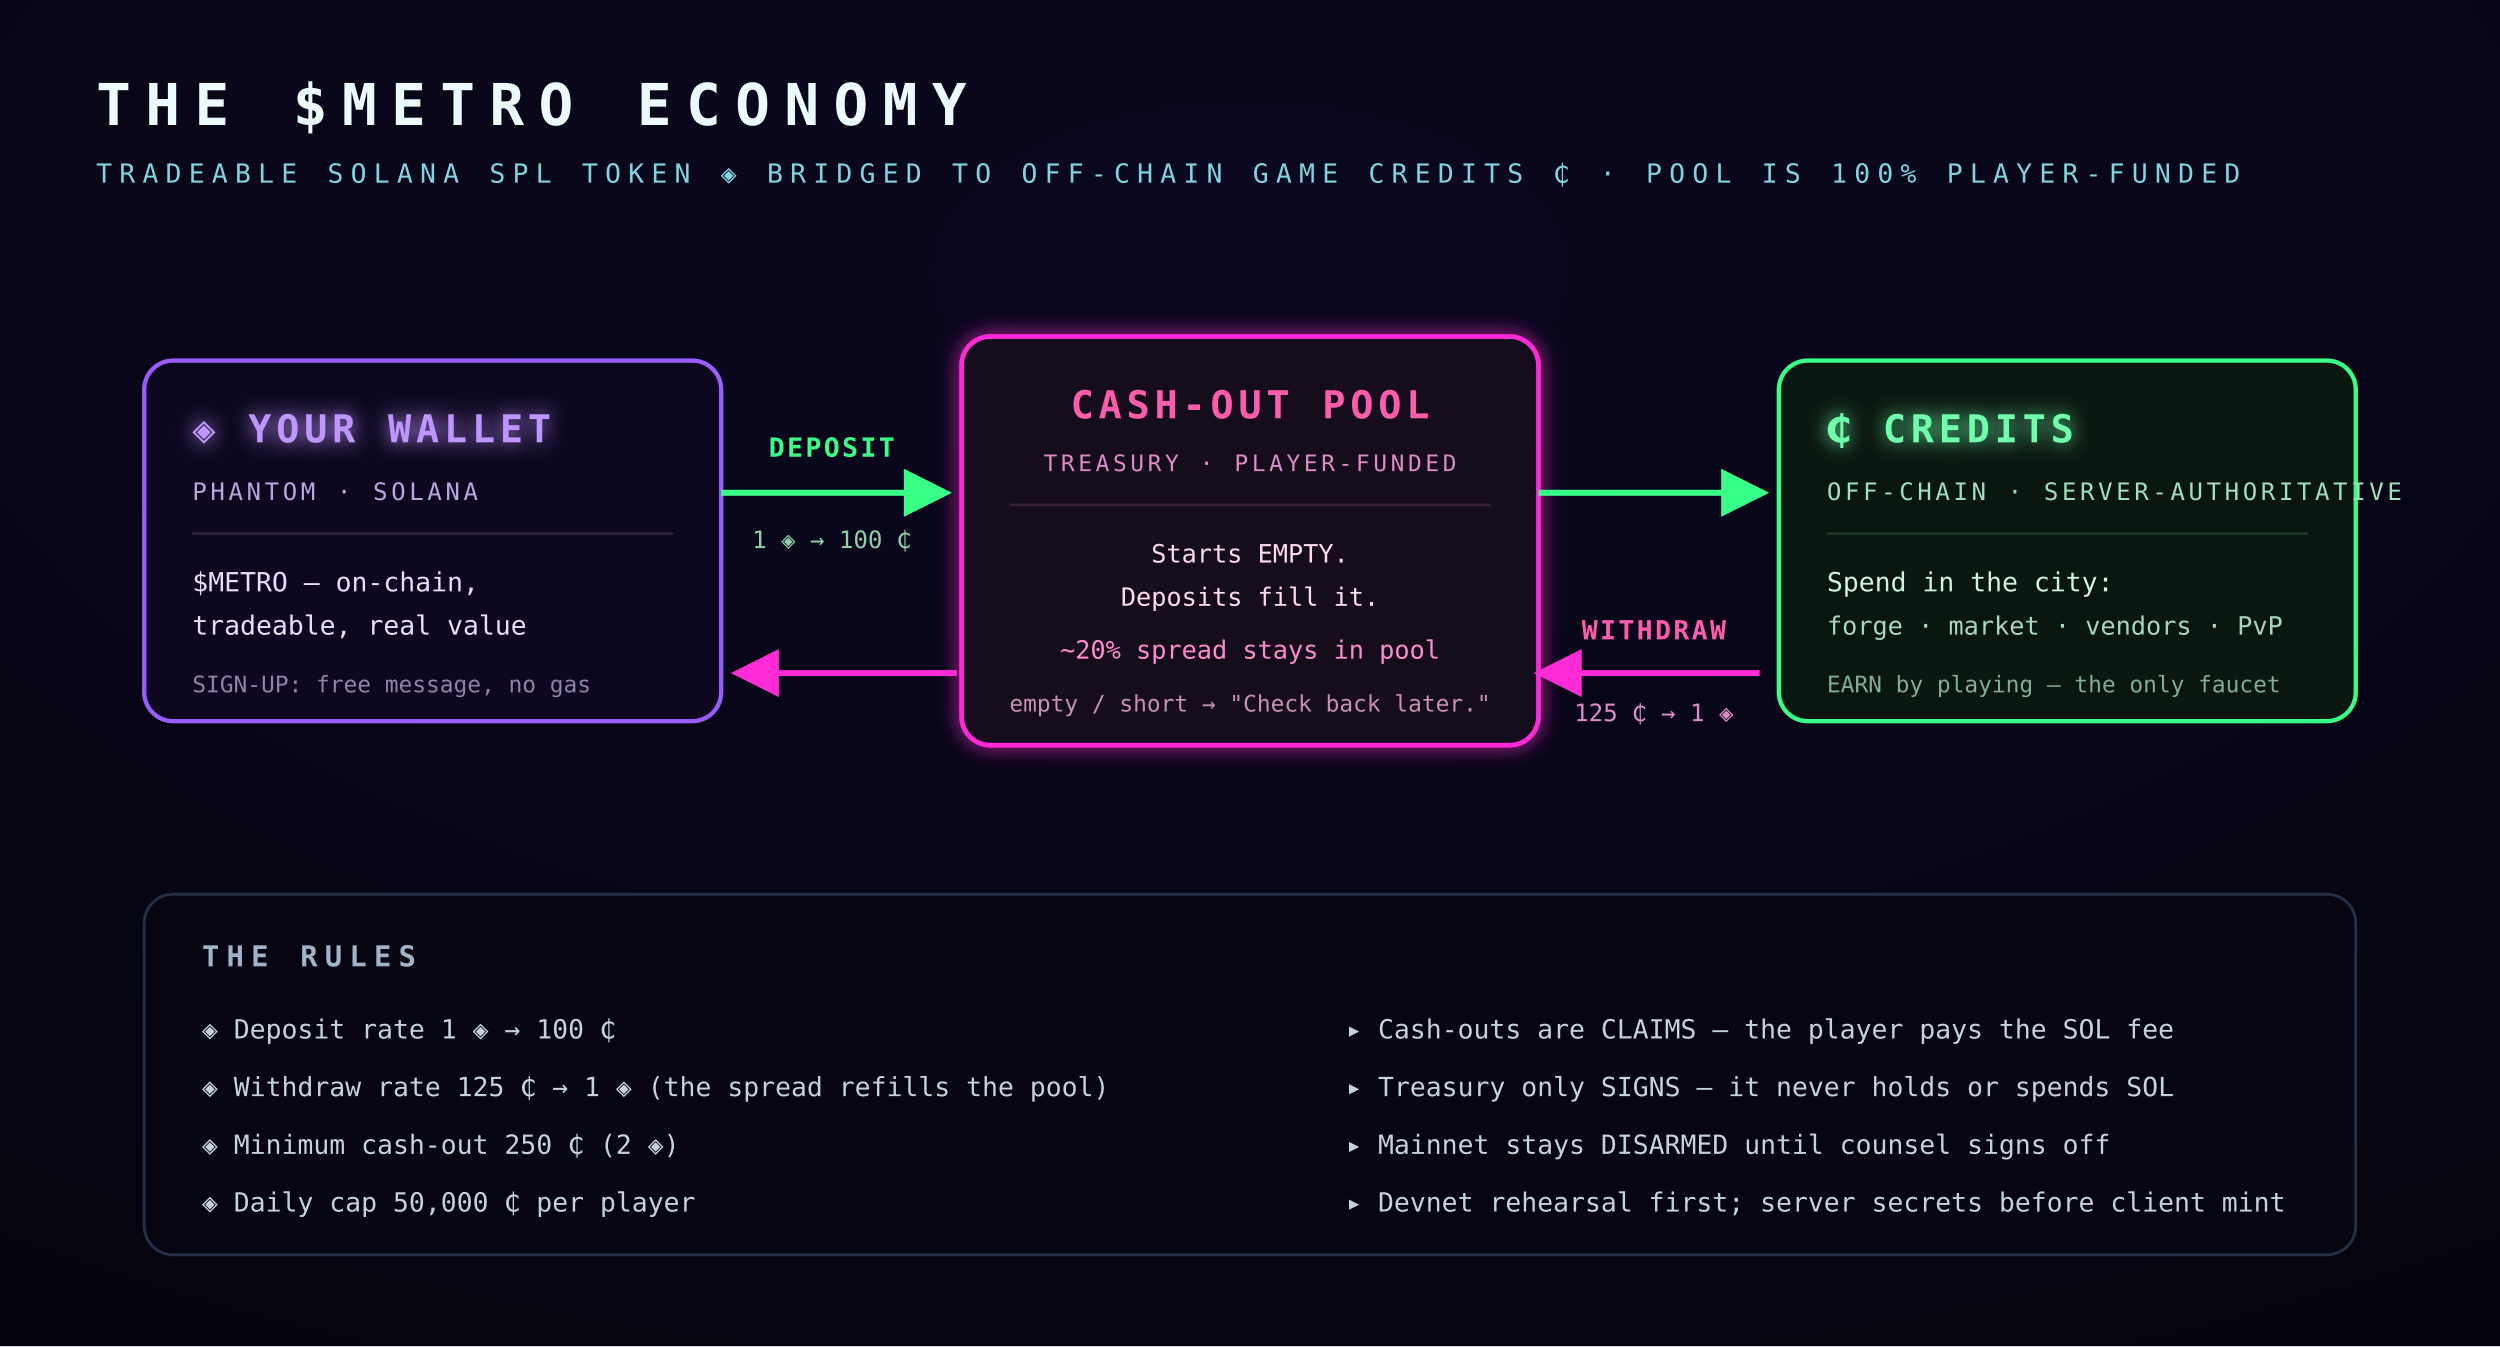
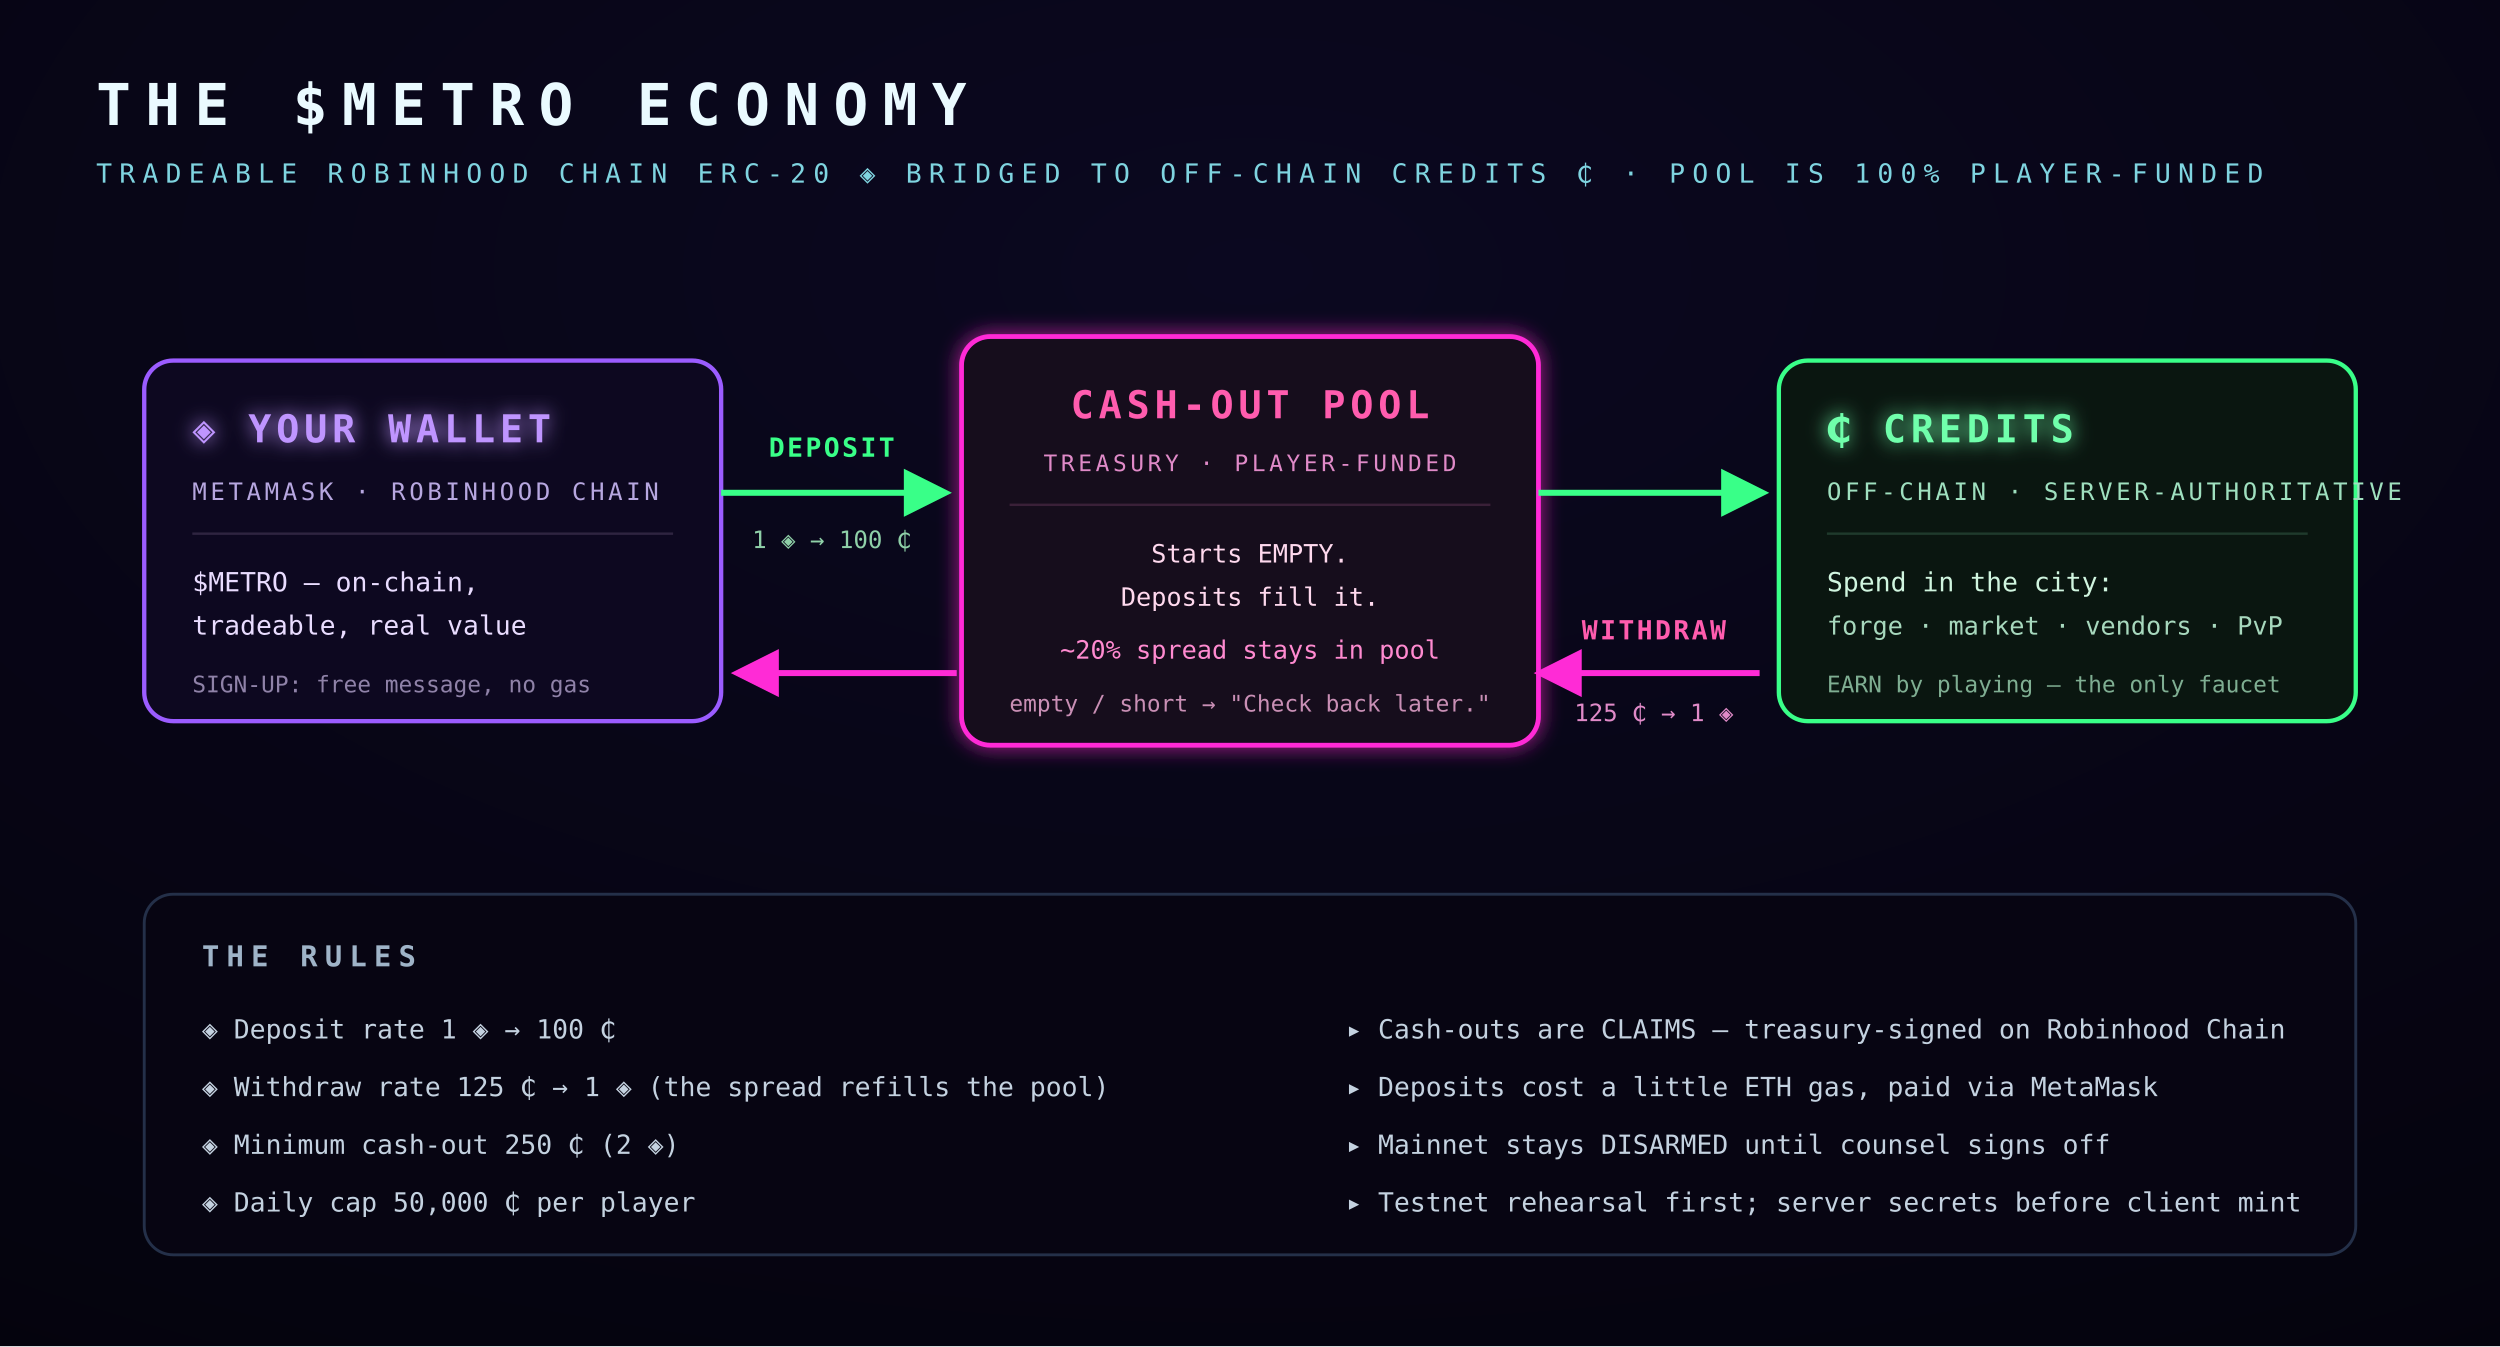
<svg xmlns="http://www.w3.org/2000/svg" viewBox="0 0 1040 560" width="1040" height="560" font-family="'IBM Plex Mono','SFMono-Regular',ui-monospace,monospace">
  <defs>
    <radialGradient id="ec-bg" cx="50%" cy="20%" r="100%">
      <stop offset="0%" stop-color="#0b0820" />
      <stop offset="100%" stop-color="#04030c" />
    </radialGradient>
    <filter id="ec-glow" x="-60%" y="-60%" width="220%" height="220%">
      <feGaussianBlur stdDeviation="4" result="b" />
      <feMerge>
        <feMergeNode in="b" />
        <feMergeNode in="SourceGraphic" />
      </feMerge>
    </filter>
    <marker id="ec-in" viewBox="0 0 10 10" refX="8" refY="5" markerWidth="8" markerHeight="8" orient="auto-start-reverse">
      <path d="M0,0 L10,5 L0,10 z" fill="#39ff88" />
    </marker>
    <marker id="ec-out" viewBox="0 0 10 10" refX="8" refY="5" markerWidth="8" markerHeight="8" orient="auto-start-reverse">
      <path d="M0,0 L10,5 L0,10 z" fill="#ff2bd6" />
    </marker>
  </defs>
  <rect width="1040" height="560" fill="url(#ec-bg)" />
  <text x="40" y="52" font-size="24" font-weight="700" letter-spacing="6" fill="#eafaff">THE $METRO ECONOMY</text>
-   <text x="40" y="76" font-size="11" letter-spacing="3" fill="#7fd4e0">TRADEABLE SOLANA SPL TOKEN ◈ BRIDGED TO OFF-CHAIN GAME CREDITS ₵ · POOL IS 100% PLAYER-FUNDED</text>
+   <text x="40" y="76" font-size="11" letter-spacing="3" fill="#7fd4e0">TRADEABLE ROBINHOOD CHAIN ERC-20 ◈ BRIDGED TO OFF-CHAIN CREDITS ₵ · POOL IS 100% PLAYER-FUNDED</text>
  <g transform="translate(60,150)">
    <rect x="0" y="0" width="240" height="150" rx="12" fill="#0d0820" stroke="#9b5cff" stroke-width="1.8" />
    <text x="20" y="34" font-size="16" font-weight="700" letter-spacing="2" fill="#bf95ff" filter="url(#ec-glow)">◈ YOUR WALLET</text>
-     <text x="20" y="58" font-size="10" letter-spacing="1.5" fill="#b7a7e0">PHANTOM · SOLANA</text>
+     <text x="20" y="58" font-size="10" letter-spacing="1.5" fill="#b7a7e0">METAMASK · ROBINHOOD CHAIN</text>
    <line x1="20" y1="72" x2="220" y2="72" stroke="#2e2440" />
    <text x="20" y="96" font-size="11" fill="#e9dcff">$METRO — on-chain,</text>
    <text x="20" y="114" font-size="11" fill="#e9dcff">tradeable, real value</text>
    <text x="20" y="138" font-size="9.5" fill="#8f82a8">SIGN-UP: free message, no gas</text>
  </g>
  <g transform="translate(400,140)">
    <rect x="0" y="0" width="240" height="170" rx="12" fill="#12081a" stroke="#ff2bd6" stroke-width="2" filter="url(#ec-glow)" />
    <text x="120" y="34" text-anchor="middle" font-size="16" font-weight="700" letter-spacing="2" fill="#ff5cae">CASH-OUT POOL</text>
    <text x="120" y="56" text-anchor="middle" font-size="9.5" letter-spacing="1.5" fill="#e08ac8">TREASURY · PLAYER-FUNDED</text>
    <line x1="20" y1="70" x2="220" y2="70" stroke="#3a2038" />
    <text x="120" y="94" text-anchor="middle" font-size="10.5" fill="#ffd9ee">Starts EMPTY.</text>
    <text x="120" y="112" text-anchor="middle" font-size="10.5" fill="#ffd9ee">Deposits fill it.</text>
    <text x="120" y="134" text-anchor="middle" font-size="10.5" fill="#ff8ad0">~20% spread stays in pool</text>
    <text x="120" y="156" text-anchor="middle" font-size="9.5" fill="#c98fb5">empty / short → "Check back later."</text>
  </g>
  <g transform="translate(740,150)">
    <rect x="0" y="0" width="240" height="150" rx="12" fill="#0a1610" stroke="#39ff88" stroke-width="1.8" />
    <text x="20" y="34" font-size="16" font-weight="700" letter-spacing="2" fill="#6fffab" filter="url(#ec-glow)">₵ CREDITS</text>
    <text x="20" y="58" font-size="10" letter-spacing="1.5" fill="#9fe0bf">OFF-CHAIN · SERVER-AUTHORITATIVE</text>
    <line x1="20" y1="72" x2="220" y2="72" stroke="#1f3a2c" />
    <text x="20" y="96" font-size="11" fill="#d0f5df">Spend in the city:</text>
    <text x="20" y="114" font-size="10.5" fill="#a7d8bd">forge · market · vendors · PvP</text>
    <text x="20" y="138" font-size="9.5" fill="#7fae92">EARN by playing — the only faucet</text>
  </g>
  <path d="M300,205 L392,205" fill="none" stroke="#39ff88" stroke-width="2.5" marker-end="url(#ec-in)" />
  <path d="M640,205 L732,205" fill="none" stroke="#39ff88" stroke-width="2.5" marker-end="url(#ec-in)" />
  <text x="346" y="190" text-anchor="middle" font-size="11" font-weight="700" letter-spacing="1" fill="#39ff88">DEPOSIT</text>
  <text x="346" y="228" text-anchor="middle" font-size="10" fill="#8fd0a8">1 ◈ → 100 ₵</text>
  <path d="M732,280 L642,280" fill="none" stroke="#ff2bd6" stroke-width="2.5" marker-end="url(#ec-out)" />
  <path d="M398,280 L308,280" fill="none" stroke="#ff2bd6" stroke-width="2.5" marker-end="url(#ec-out)" />
  <text x="688" y="266" text-anchor="middle" font-size="11" font-weight="700" letter-spacing="1" fill="#ff5cae">WITHDRAW</text>
  <text x="688" y="300" text-anchor="middle" font-size="10" fill="#e08ac8">125 ₵ → 1 ◈</text>
  <g transform="translate(60,372)">
    <rect x="0" y="0" width="920" height="150" rx="12" fill="#070512" stroke="#243049" stroke-width="1.2" />
    <text x="24" y="30" font-size="12" font-weight="700" letter-spacing="3" fill="#9fb4c8">THE RULES</text>
    <g font-size="11" fill="#c4d2e0">
      <text x="24" y="60">◈  Deposit rate  1 ◈ → 100 ₵</text>
      <text x="24" y="84">◈  Withdraw rate  125 ₵ → 1 ◈  (the spread refills the pool)</text>
      <text x="24" y="108">◈  Minimum cash-out  250 ₵  (2 ◈)</text>
      <text x="24" y="132">◈  Daily cap  50,000 ₵ per player</text>
-       <text x="500" y="60">▸  Cash-outs are CLAIMS — the player pays the SOL fee</text>
-       <text x="500" y="84">▸  Treasury only SIGNS — it never holds or spends SOL</text>
+       <text x="500" y="60">▸  Cash-outs are CLAIMS — treasury-signed on Robinhood Chain</text>
+       <text x="500" y="84">▸  Deposits cost a little ETH gas, paid via MetaMask</text>
      <text x="500" y="108">▸  Mainnet stays DISARMED until counsel signs off</text>
-       <text x="500" y="132">▸  Devnet rehearsal first; server secrets before client mint</text>
+       <text x="500" y="132">▸  Testnet rehearsal first; server secrets before client mint</text>
    </g>
  </g>
</svg>
